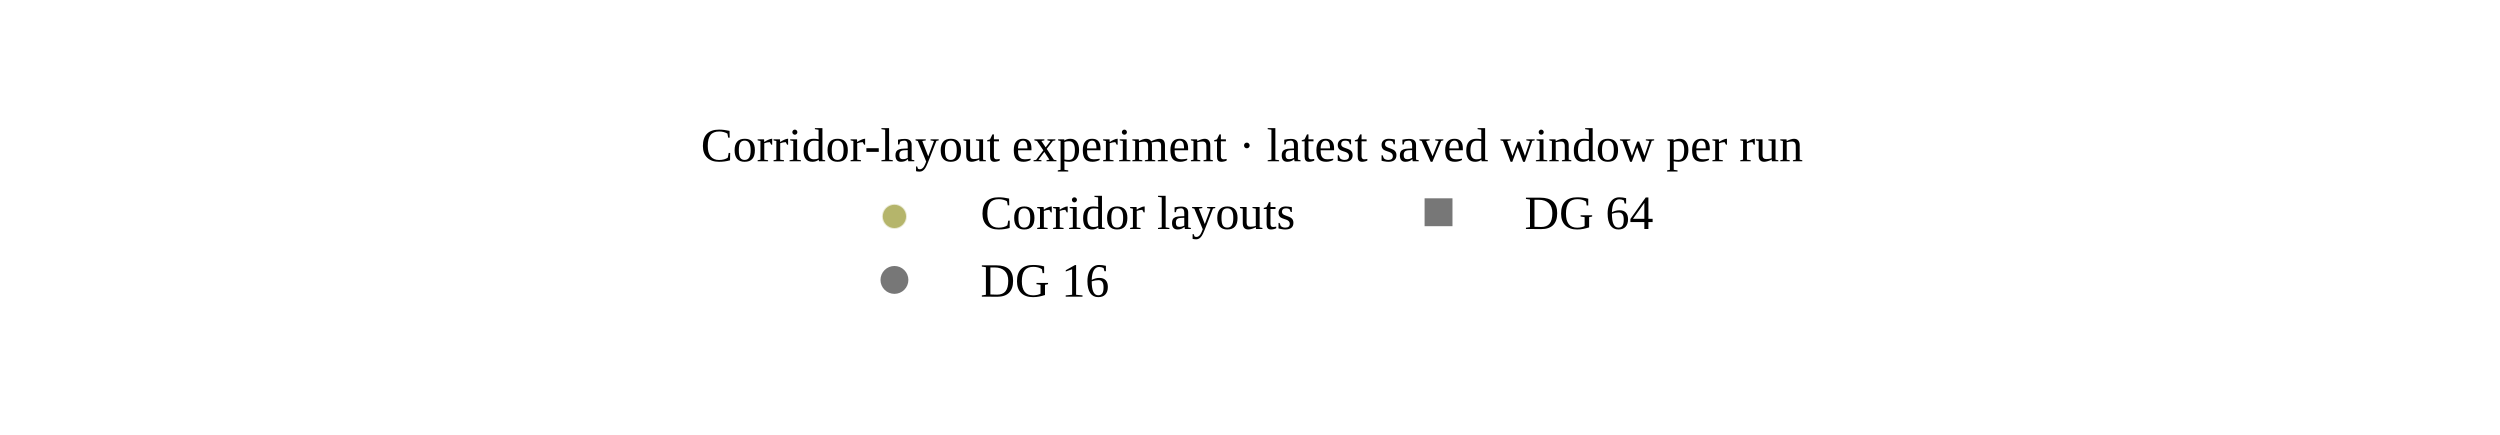
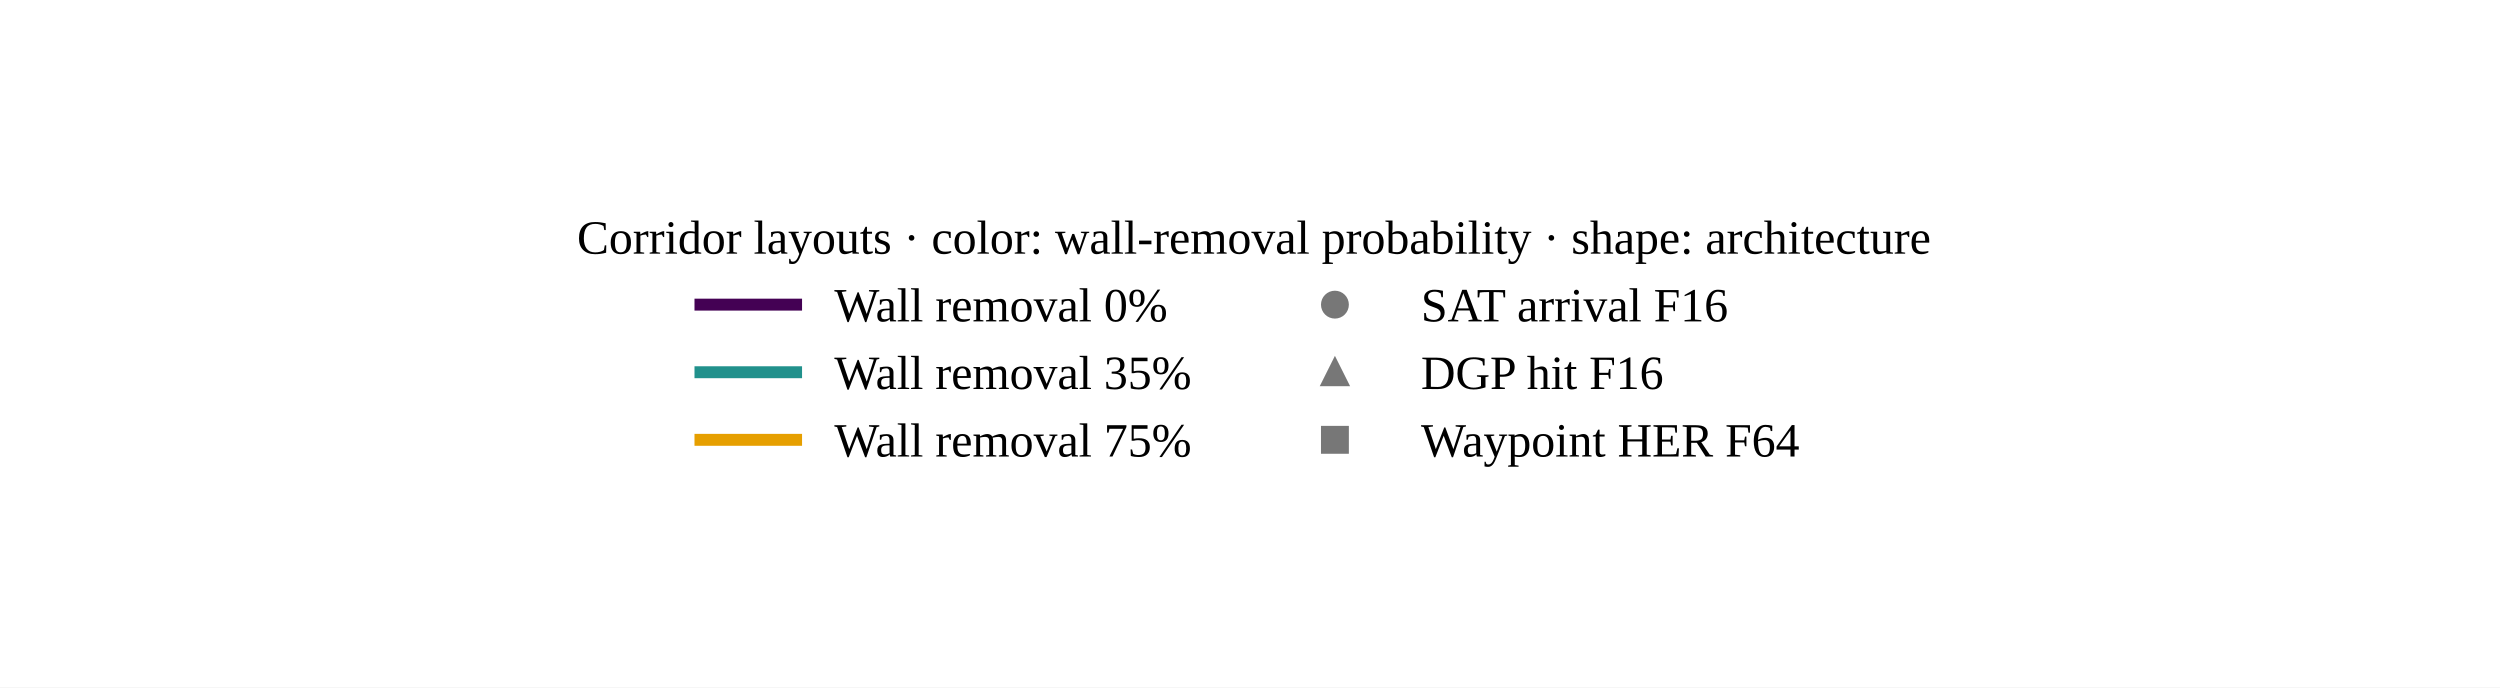
- <svg xmlns="http://www.w3.org/2000/svg" xmlns:xlink="http://www.w3.org/1999/xlink" width="627.6pt" height="109.2pt" viewBox="0 0 627.6 109.2" version="1.1">
+ <svg xmlns="http://www.w3.org/2000/svg" xmlns:xlink="http://www.w3.org/1999/xlink" width="627.6pt" height="172.56pt" viewBox="0 0 627.6 172.56" version="1.1">
  <defs>
    <style type="text/css">*{stroke-linejoin: round; stroke-linecap: butt}</style>
  </defs>
  <g id="figure_1">
    <g id="patch_1">
-       <path d="M 0 109.2  L 627.6 109.2  L 627.6 0  L 0 0  z " style="fill: #ffffff" />
+       <path d="M 0 172.56  L 627.6 172.56  L 627.6 0  L 0 0  z " style="fill: #ffffff" />
    </g>
    <g id="axes_1">
      <g id="legend_1">
        <g id="text_1">
-           <text style="font-size: 12px; font-family: 'Times New Roman'; text-anchor: start" x="175.956" y="40.493" transform="rotate(-0 175.9563 40.4932)">Corridor-layout experiment · latest saved window per run</text>
+           <text style="font-size: 12px; font-family: 'Times New Roman'; text-anchor: start" x="144.852" y="63.69" transform="rotate(-0 144.8519 63.68976)">Corridor layouts · color: wall-removal probability · shape: architecture</text>
        </g>
-         <g id="PathCollection_1">
+         <g id="line2d_1">
+           <path d="M 175.846 76.479  L 187.846 76.479  L 199.846 76.479  " style="fill: none; stroke: #440154; stroke-width: 3; stroke-linecap: square" />
+         </g>
+         <g id="text_2">
+           <text style="font-size: 12px; font-family: 'Times New Roman'; text-anchor: start" x="209.446" y="80.679" transform="rotate(-0 209.4457 80.67914)">Wall removal 0%</text>
+         </g>
+         <g id="line2d_2">
+           <path d="M 175.846 93.446  L 187.846 93.446  L 199.846 93.446  " style="fill: none; stroke: #21918c; stroke-width: 3; stroke-linecap: square" />
+         </g>
+         <g id="text_3">
+           <text style="font-size: 12px; font-family: 'Times New Roman'; text-anchor: start" x="209.446" y="97.646" transform="rotate(-0 209.4457 97.64601)">Wall removal 35%</text>
+         </g>
+         <g id="line2d_3">
+           <path d="M 175.846 110.413  L 187.846 110.413  L 199.846 110.413  " style="fill: none; stroke: #e69f00; stroke-width: 3; stroke-linecap: square" />
+         </g>
+         <g id="text_4">
+           <text style="font-size: 12px; font-family: 'Times New Roman'; text-anchor: start" x="209.446" y="114.613" transform="rotate(-0 209.4457 114.6129)">Wall removal 75%</text>
+         </g>
+         <g id="line2d_4">
          <defs>
-             <path id="m1188ef0e2d" d="M 0 3.162  C 0.839 3.162 1.643 2.829 2.236 2.236  C 2.829 1.643 3.162 0.839 3.162 0  C 3.162 -0.839 2.829 -1.643 2.236 -2.236  C 1.643 -2.829 0.839 -3.162 0 -3.162  C -0.839 -3.162 -1.643 -2.829 -2.236 -2.236  C -2.829 -1.643 -3.162 -0.839 -3.162 0  C -3.162 0.839 -2.829 1.643 -2.236 2.236  C -1.643 2.829 -0.839 3.162 0 3.162  z " style="stroke: #ffffff; stroke-opacity: 0.72; stroke-width: 0.5" />
+             <path id="m943e7e2324" d="M 0 3  C 0.796 3 1.559 2.684 2.121 2.121  C 2.684 1.559 3 0.796 3 0  C 3 -0.796 2.684 -1.559 2.121 -2.121  C 1.559 -2.684 0.796 -3 0 -3  C -0.796 -3 -1.559 -2.684 -2.121 -2.121  C -2.684 -1.559 -3 -0.796 -3 0  C -3 0.796 -2.684 1.559 -2.121 2.121  C -1.559 2.684 -0.796 3 0 3  z " style="stroke: #777777" />
          </defs>
          <g>
-             <use xlink:href="#m1188ef0e2d" x="224.539" y="54.333" style="fill: #999933; fill-opacity: 0.72; stroke: #ffffff; stroke-opacity: 0.72; stroke-width: 0.5" />
+             <use xlink:href="#m943e7e2324" x="335.119" y="76.479" style="fill: #777777; stroke: #777777" />
          </g>
        </g>
-         <g id="text_2">
-           <text style="font-size: 12px; font-family: 'Times New Roman'; text-anchor: start" x="246.139" y="57.483" transform="rotate(-0 246.1385 57.48257)">Corridor layouts</text>
+         <g id="text_5">
+           <text style="font-size: 12px; font-family: 'Times New Roman'; text-anchor: start" x="356.719" y="80.679" transform="rotate(-0 356.7194 80.67914)">SAT arrival F16</text>
        </g>
-         <g id="line2d_1">
+         <g id="line2d_5">
          <defs>
-             <path id="m4b95af4e44" d="M 0 3  C 0.796 3 1.559 2.684 2.121 2.121  C 2.684 1.559 3 0.796 3 0  C 3 -0.796 2.684 -1.559 2.121 -2.121  C 1.559 -2.684 0.796 -3 0 -3  C -0.796 -3 -1.559 -2.684 -2.121 -2.121  C -2.684 -1.559 -3 -0.796 -3 0  C -3 0.796 -2.684 1.559 -2.121 2.121  C -1.559 2.684 -0.796 3 0 3  z " style="stroke: #777777" />
+             <path id="m8167ab71ee" d="M 0 -3  L -3 3  L 3 3  z " style="stroke: #777777; stroke-linejoin: miter" />
          </defs>
          <g>
-             <use xlink:href="#m4b95af4e44" x="224.539" y="70.272" style="fill: #777777; stroke: #777777" />
+             <use xlink:href="#m8167ab71ee" x="335.119" y="93.446" style="fill: #777777; stroke: #777777; stroke-linejoin: miter" />
          </g>
        </g>
-         <g id="text_3">
-           <text style="font-size: 12px; font-family: 'Times New Roman'; text-anchor: start" x="246.139" y="74.472" transform="rotate(-0 246.1385 74.47195)">DG 16</text>
+         <g id="text_6">
+           <text style="font-size: 12px; font-family: 'Times New Roman'; text-anchor: start" x="356.719" y="97.646" transform="rotate(-0 356.7194 97.64601)">DGP hit F16</text>
        </g>
-         <g id="line2d_2">
+         <g id="line2d_6">
          <defs>
-             <path id="mdd503bd0eb" d="M -3 3  L 3 3  L 3 -3  L -3 -3  z " style="stroke: #777777; stroke-linejoin: miter" />
+             <path id="m8ad8348253" d="M -3 3  L 3 3  L 3 -3  L -3 -3  z " style="stroke: #777777; stroke-linejoin: miter" />
          </defs>
          <g>
-             <use xlink:href="#mdd503bd0eb" x="361.129" y="53.283" style="fill: #777777; stroke: #777777; stroke-linejoin: miter" />
+             <use xlink:href="#m8ad8348253" x="335.119" y="110.413" style="fill: #777777; stroke: #777777; stroke-linejoin: miter" />
          </g>
        </g>
-         <g id="text_4">
-           <text style="font-size: 12px; font-family: 'Times New Roman'; text-anchor: start" x="382.729" y="57.483" transform="rotate(-0 382.7285 57.48257)">DG 64</text>
+         <g id="text_7">
+           <text style="font-size: 12px; font-family: 'Times New Roman'; text-anchor: start" x="356.719" y="114.613" transform="rotate(-0 356.7194 114.6129)">Waypoint HER F64</text>
        </g>
      </g>
    </g>
  </g>
</svg>
